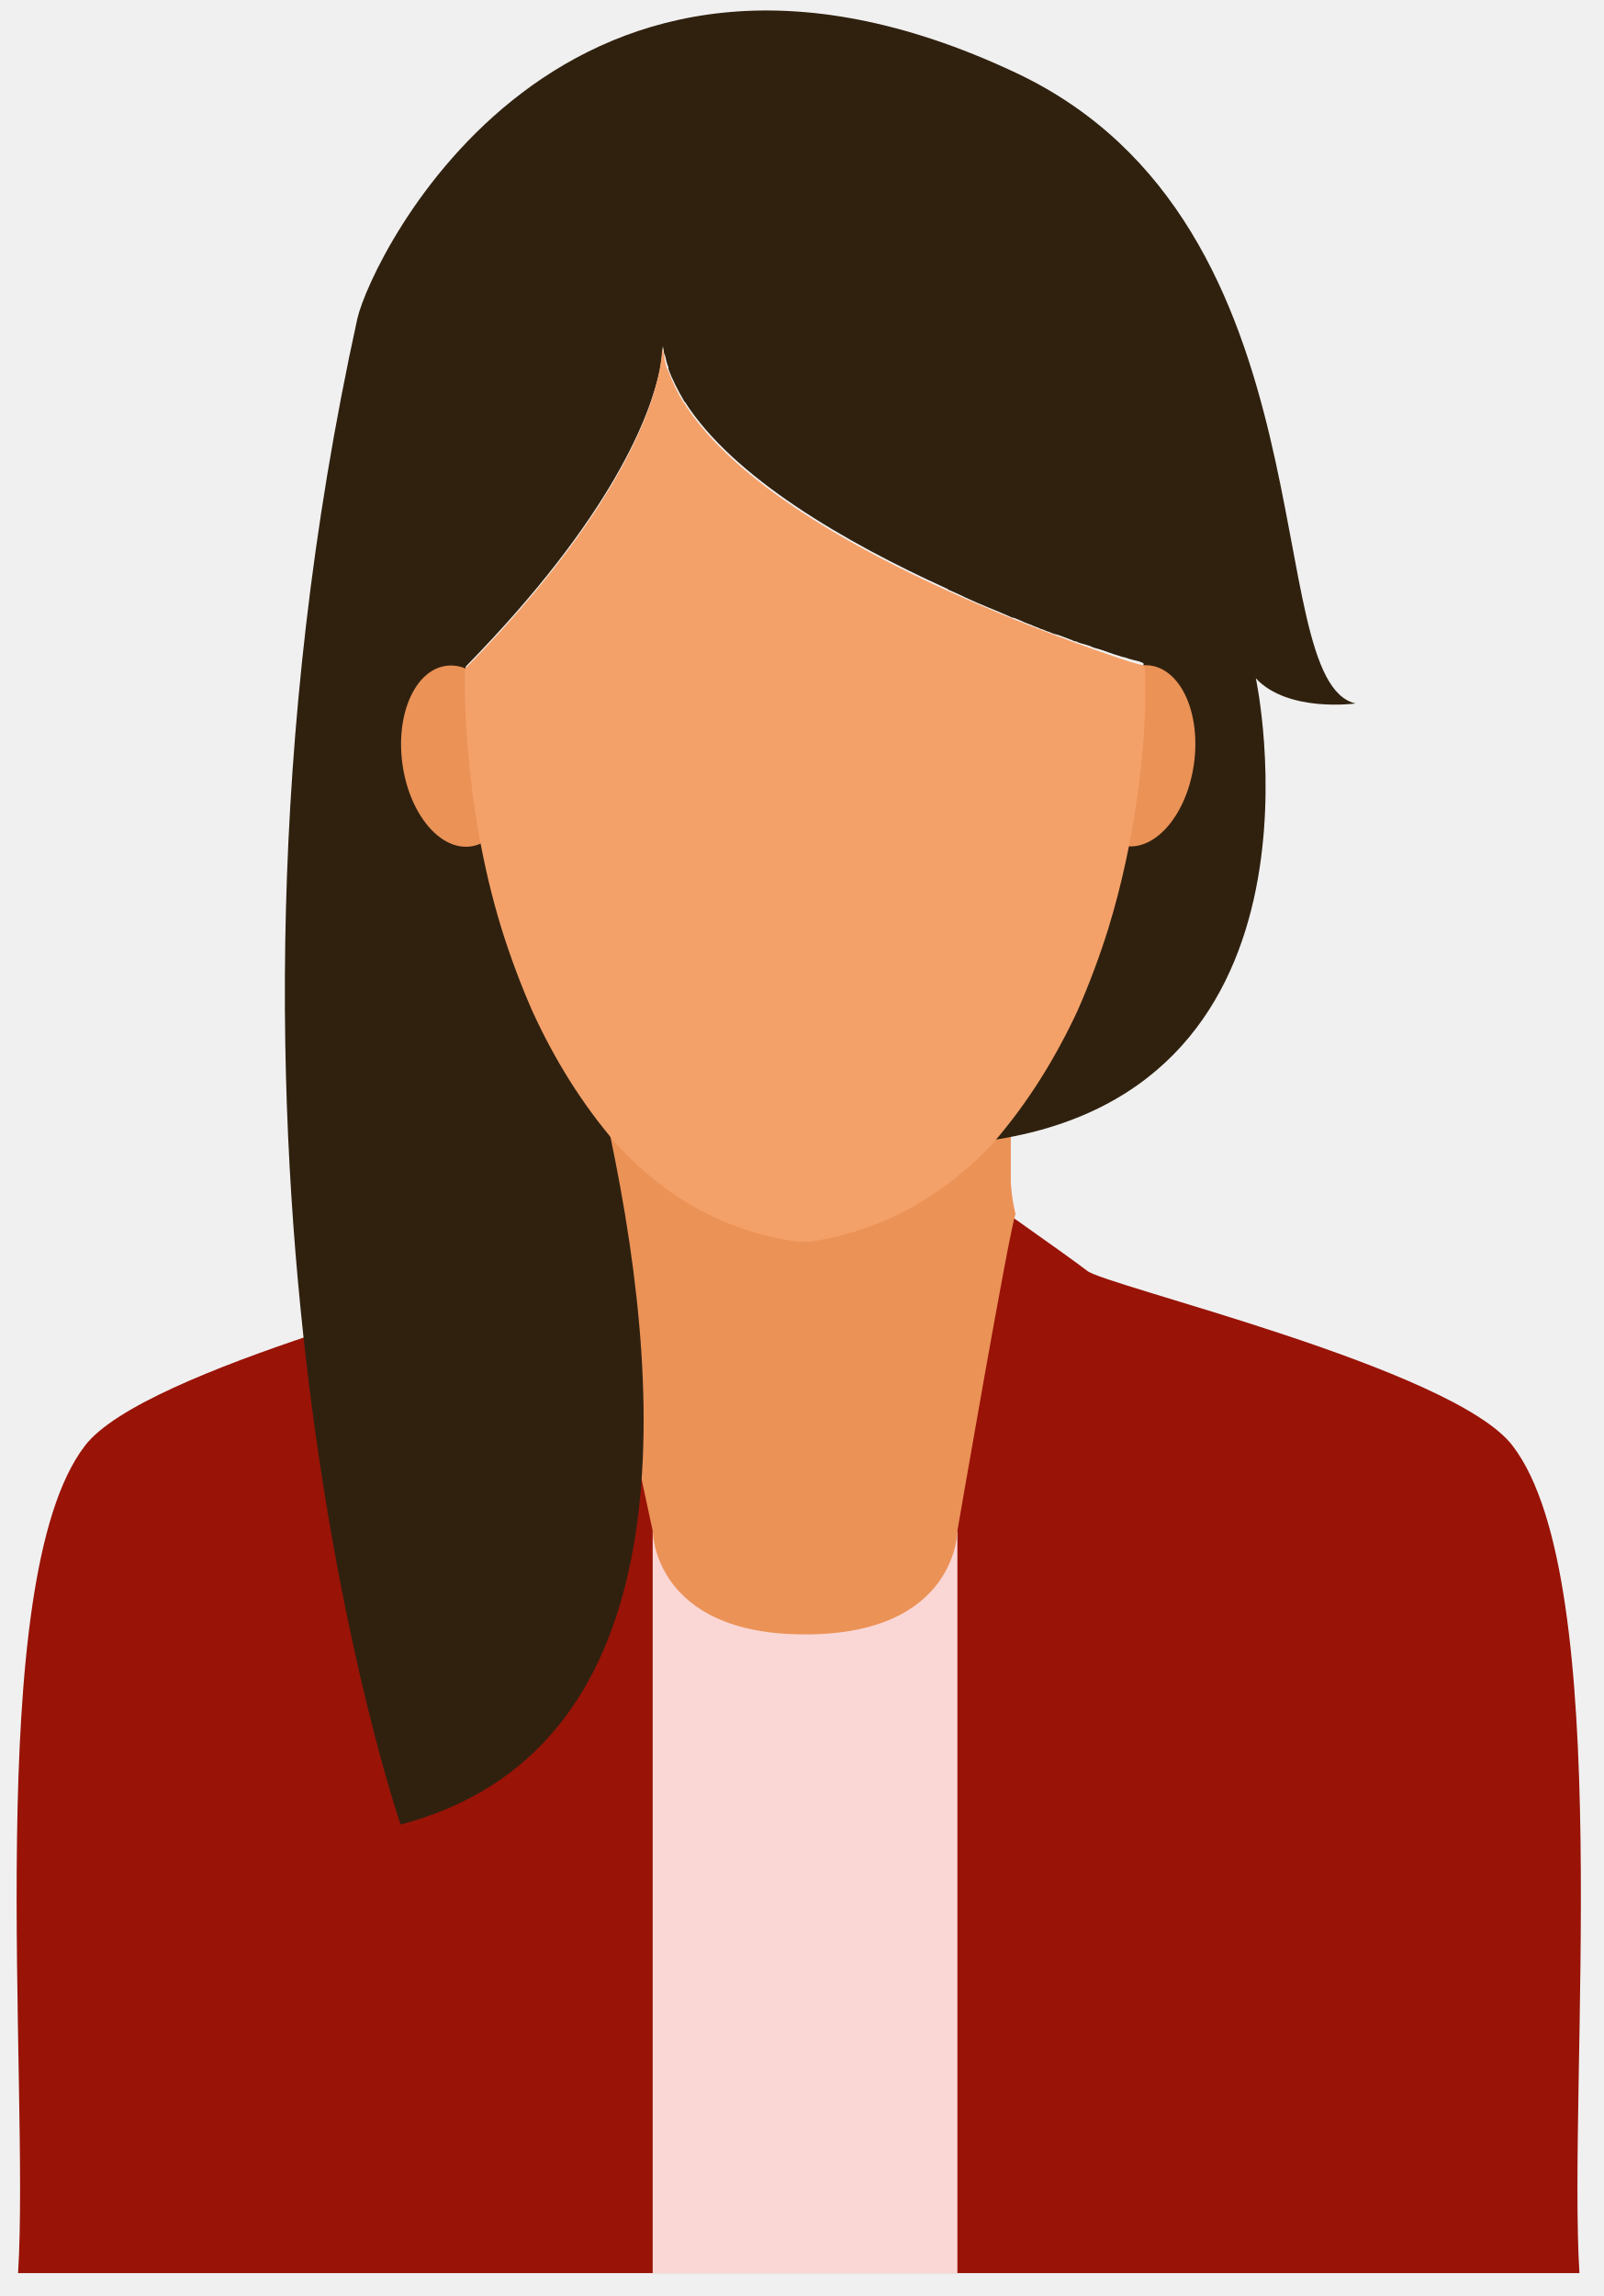
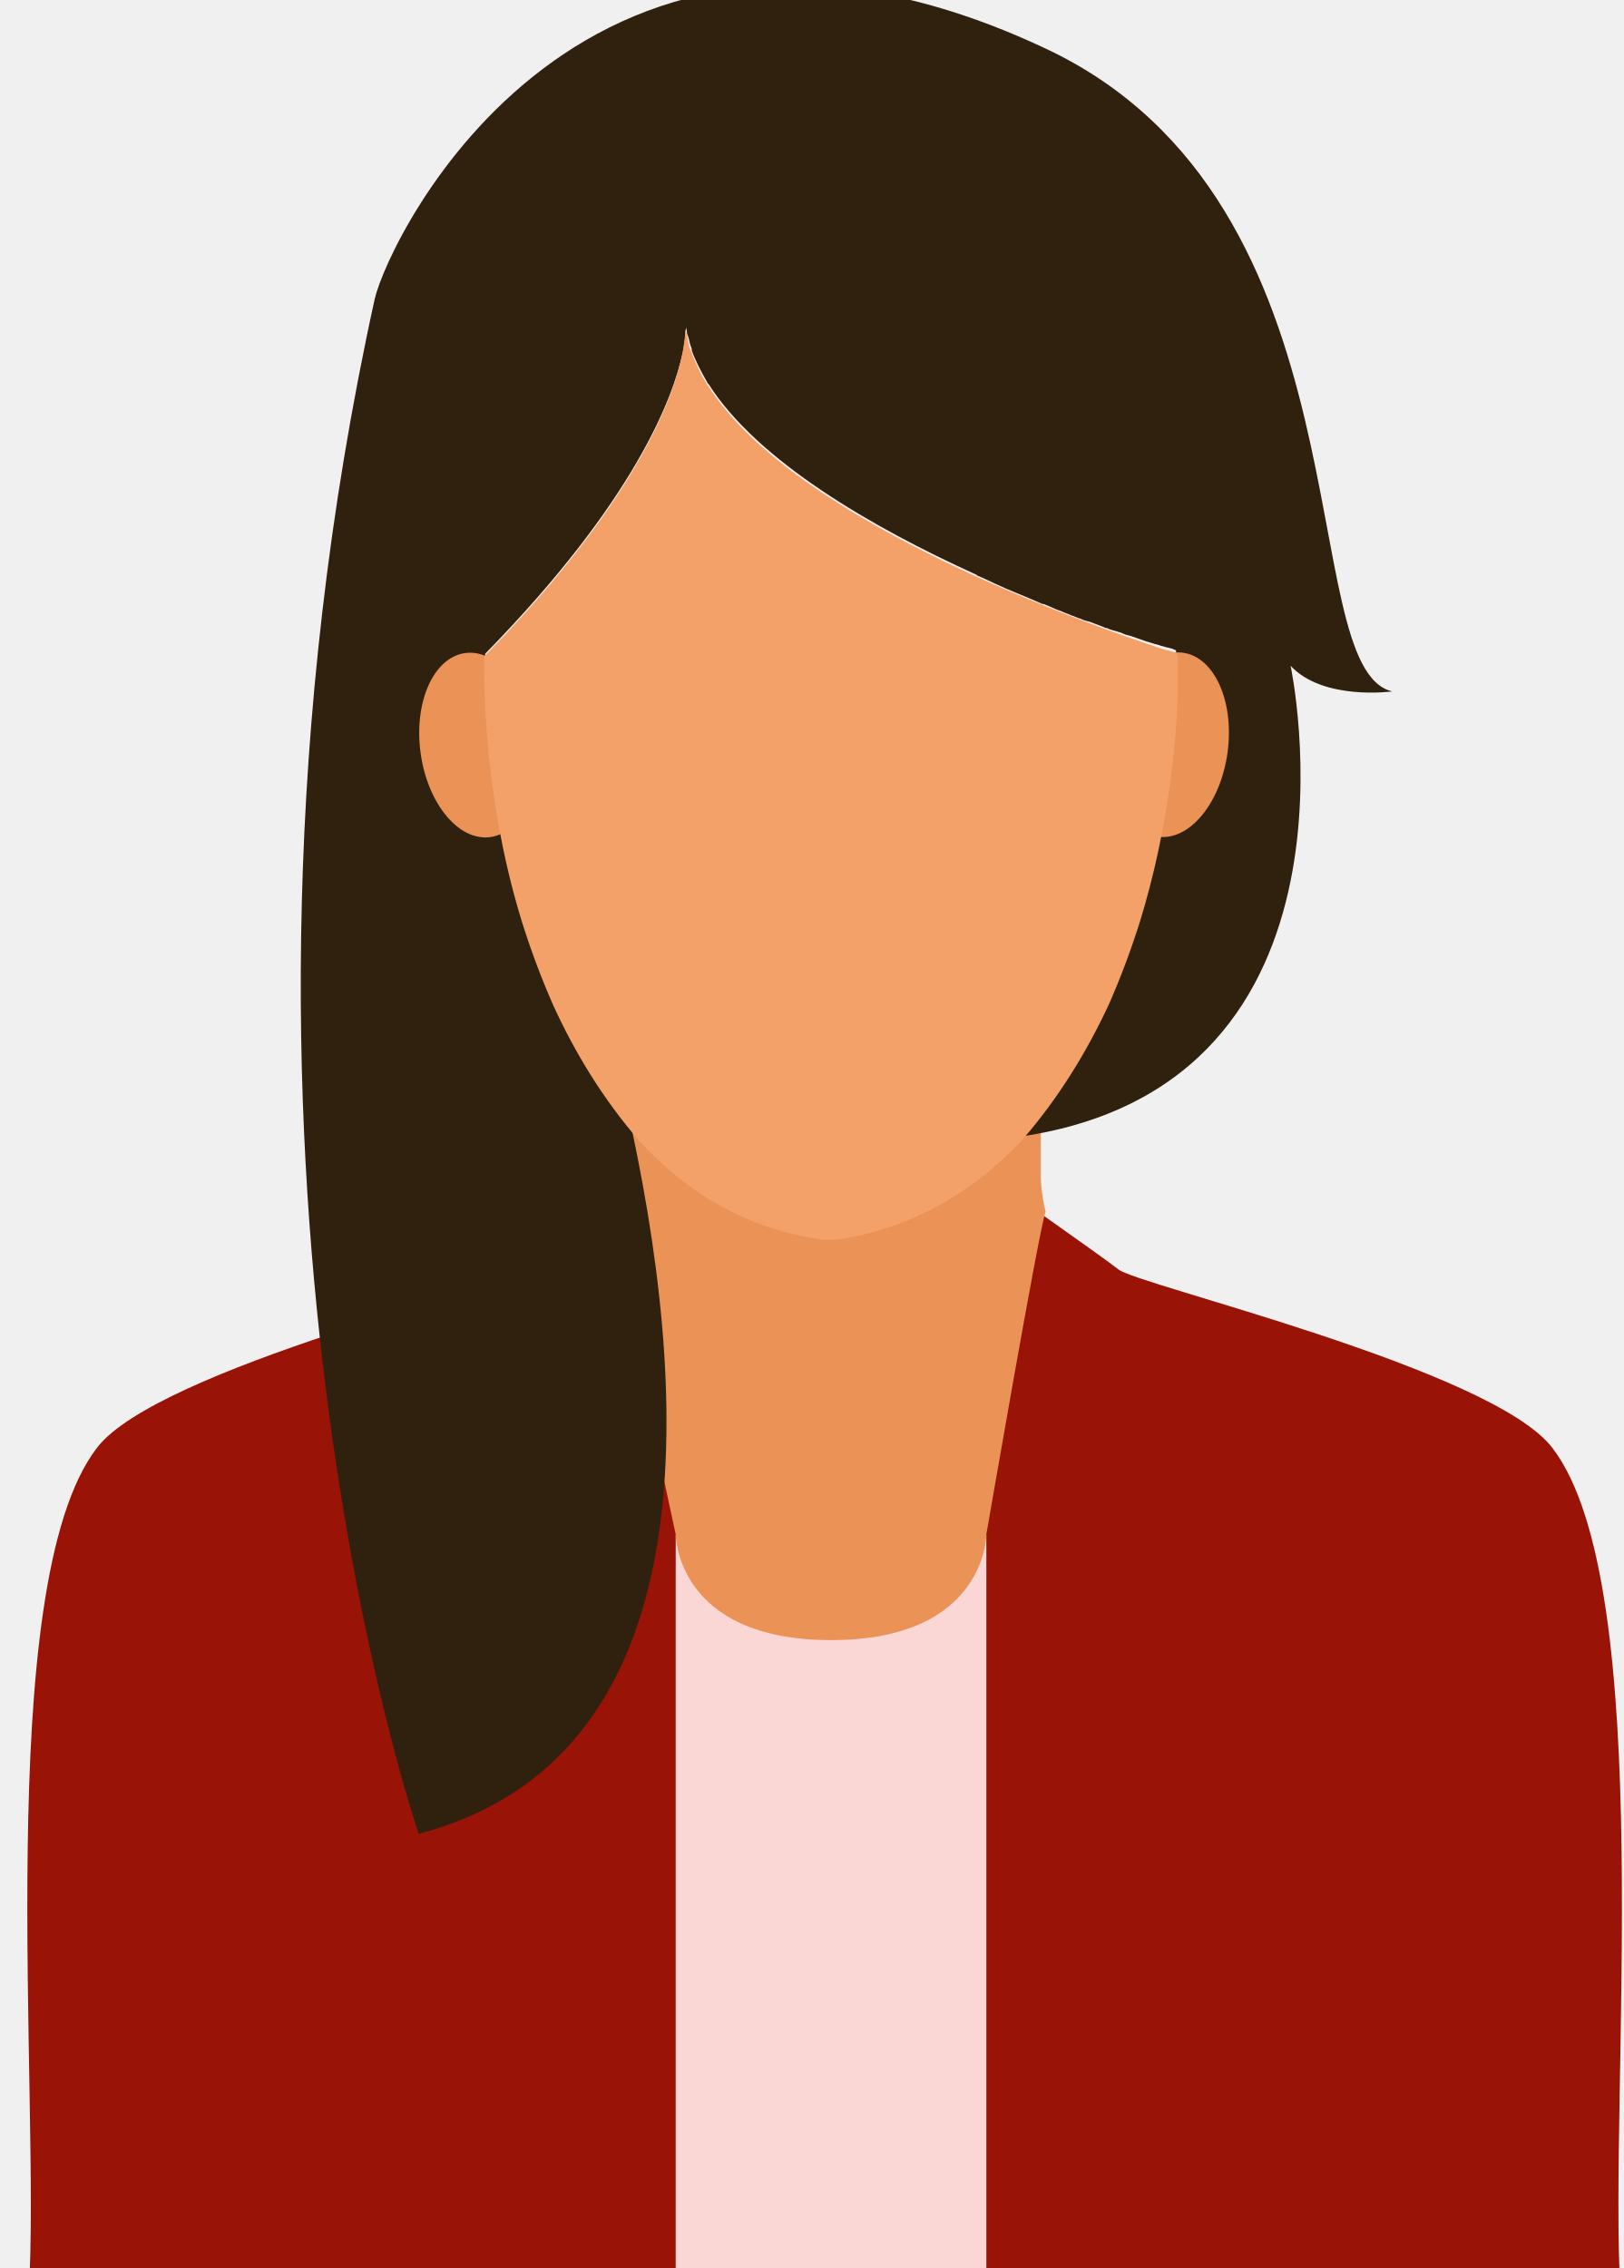
- <svg xmlns="http://www.w3.org/2000/svg" x="0" y="0" aria-hidden="true" style="position: absolute; overflow: hidden;" version="1.1">
-   <g id="master-artboard" viewBox="0 0 222.522 318.54" version="1.0" x="0px" y="0px" width="1400px" height="980px" enable-background="new 0 0 1400 980">
-     <rect id="ee-background" x="0" y="0" width="222.522" height="318.54" style="fill: white; fill-opacity: 0; pointer-events: none;" />
-     <g transform="matrix(1, 0, 0, 1, -474.1789, -282.9135)">
-       <g transform="matrix(1.089929, 0, 0, 1.089929, 374.6704, -331.7572)">
-         <path fill="#991307" d="M283.9,748c-7.5-9.9-52-20.4-54.2-22.3c-2.3-1.8-16.3-11.6-16.3-11.6H193h-20.4c0,0-14,9.8-16.3,11.6    c-2.3,1.8-46.7,12.4-54.2,22.3c-13.2,17.2-7,81.2-8.5,105.3H193h99.4C290.9,829.2,297.1,765.2,283.9,748z" />
-         <path d="M 174.4 758.9 H 213.2 V 853.3 H 174.4 V 758.9 Z" fill="#FAD7D5" />
-         <path fill="#EB9257" d="M219.9,706.6c-0.7,1-1.5,1.9-2.3,2.8c0,0-0.1,0.1-0.1,0.1c-5.9,6.4-13.4,11-22.9,12.2c-0.3,0-0.5,0-0.8,0    c-0.3,0-0.5,0-0.8,0c-9.6-1.3-17.1-5.9-23-12.3c-1.4-1.6-2.7-3.3-3.9-5v9.6H166c0,0,0,2-0.6,4.5c0.8,2,9,40.3,9,40.3    s0,13.2,19.4,13.2c19.4,0,19.4-13.2,19.4-13.2s6.6-38.3,7.4-40.3c-0.5-2.1-0.6-3.8-0.6-4.3V706.6z" />
-         <path fill="#30210F" d="M263.9,653.5c-12.5-2.9-2.2-61-43.3-80.3c-57.6-27.1-82,23.5-83.8,31.3c-23.6,107.4,5.5,191.7,5.5,191.7    c35-9.2,34.4-51.4,26.6-88.1c-4.1-4.9-7.3-10.3-9.7-15.7c-1.5-3.4-2.8-6.9-3.9-10.4c-5.3-17.1-4.7-33.2-4.7-33.2    c18.8-19.2,23.5-32.1,24.7-37.7c0.4-2.2,0.4-3.3,0.4-3.3c0,0.1,0,0.1,0,0.2v0c0,0.2,0.1,0.4,0.1,0.6c0,0.2,0.1,0.5,0.2,0.7    c0,0,0,0,0,0c0.1,0.5,0.2,0.9,0.4,1.4c0,0,0,0.1,0,0.1c0,0,0,0.1,0,0.1c0.5,1.4,1.2,2.7,2,4.1c0,0,0,0.1,0.1,0.1c0,0,0,0,0,0    c6.1,9.6,20.4,17.9,33.4,23.8c0,0,0.1,0,0.1,0.1c0.7,0.3,1.4,0.6,2,0.9c0.1,0,0.1,0.1,0.2,0.1c1.9,0.9,3.8,1.6,5.6,2.4    c0.2,0.1,0.4,0.2,0.6,0.2c0.5,0.2,1,0.4,1.4,0.6c0.3,0.1,0.5,0.2,0.8,0.3c0.4,0.2,0.8,0.3,1.2,0.5c0.4,0.1,0.7,0.3,1.1,0.4    c0.4,0.2,0.8,0.3,1.2,0.4c0.5,0.2,1.1,0.4,1.6,0.6c0.2,0.1,0.4,0.2,0.6,0.2c0.4,0.2,0.8,0.3,1.2,0.4c0.2,0.1,0.4,0.1,0.6,0.2    c0.4,0.2,0.8,0.3,1.2,0.4c0.1,0,0.2,0.1,0.3,0.1c1.1,0.4,2,0.7,2.7,0.9c0,0,0.1,0,0.1,0c0.2,0.1,0.4,0.1,0.6,0.2    c1,0.3,1.4,0.3,1.7,0.5c0.1,0,0.2,0.1,0.2,0.1c0,0.1,0,0.3,0,0.4c0,0.2,0,0.5,0,1c0,1.4,0,2.7,0,4c-0.2,5.6-1,16.3-4.7,28    c-0.1,0.2-0.1,0.4-0.2,0.6c-5.7,18.3-14.5,26.7-14.5,26.7c44.9-6.6,33.7-58.8,33.7-58.8C255.3,654.7,263.9,653.5,263.9,653.5z" />
-         <g>
-           <path d="M 156.9 660.2 A 7.2 11.6 0 0 1 149.7 671.8 A 7.2 11.6 0 0 1 142.5 660.2 A 7.2 11.6 0 0 1 149.7 648.6 A 7.2 11.6 0 0 1 156.9 660.2 Z" transform="matrix(0.9908 -0.1352 0.1352 0.9908 -87.9137 26.3161)" fill="#EB9257" />
-           <path d="M 247.8 660.2 A 11.6 7.2 0 0 1 236.2 667.4 A 11.6 7.2 0 0 1 224.6 660.2 A 11.6 7.2 0 0 1 236.2 653 A 11.6 7.2 0 0 1 247.8 660.2 Z" transform="matrix(0.1352 -0.9908 0.9908 0.1352 -449.8693 804.9277)" fill="#EB9257" />
+ <svg xmlns="http://www.w3.org/2000/svg" id="master-artboard" viewBox="0 0 145.047 202.629" version="1.1" x="0px" y="0px" enable-background="new 0 0 2850 1800" width="145.047px" height="202.629px">
+   <g transform="matrix(0.6562437, 0, 0, 0.6562437, 0.9261694, -2.275391)">
+     <g id="g-2" viewBox="0 0 222.522 318.54" version="1.0" x="0px" y="0px" width="1400px" height="980px" enable-background="new 0 0 1400 980">
+       <rect id="rect-1" x="0" y="0" width="222.522" height="318.54" style="fill: white; fill-opacity: 0; pointer-events: none;" />
+       <g transform="matrix(1, 0, 0, 1, -474.1789, -282.9135)">
+         <g transform="matrix(1.089929, 0, 0, 1.089929, 374.6704, -331.7572)">
+           <path fill="#991307" d="M283.9,748c-7.5-9.9-52-20.4-54.2-22.3c-2.3-1.8-16.3-11.6-16.3-11.6H193h-20.4c0,0-14,9.8-16.3,11.6    c-2.3,1.8-46.7,12.4-54.2,22.3c-13.2,17.2-7,81.2-8.5,105.3H193h99.4C290.9,829.2,297.1,765.2,283.9,748z" />
+           <path d="M 174.4 758.9 H 213.2 V 853.3 H 174.4 V 758.9 Z" fill="#FAD7D5" />
+           <path fill="#EB9257" d="M219.9,706.6c-0.7,1-1.5,1.9-2.3,2.8c0,0-0.1,0.1-0.1,0.1c-5.9,6.4-13.4,11-22.9,12.2c-0.3,0-0.5,0-0.8,0    c-0.3,0-0.5,0-0.8,0c-9.6-1.3-17.1-5.9-23-12.3c-1.4-1.6-2.7-3.3-3.9-5v9.6H166c0,0,0,2-0.6,4.5c0.8,2,9,40.3,9,40.3    s0,13.2,19.4,13.2c19.4,0,19.4-13.2,19.4-13.2s6.6-38.3,7.4-40.3c-0.5-2.1-0.6-3.8-0.6-4.3V706.6z" />
+           <path fill="#30210F" d="M263.9,653.5c-12.5-2.9-2.2-61-43.3-80.3c-57.6-27.1-82,23.5-83.8,31.3c-23.6,107.4,5.5,191.7,5.5,191.7    c35-9.2,34.4-51.4,26.6-88.1c-4.1-4.9-7.3-10.3-9.7-15.7c-1.5-3.4-2.8-6.9-3.9-10.4c-5.3-17.1-4.7-33.2-4.7-33.2    c18.8-19.2,23.5-32.1,24.7-37.7c0.4-2.2,0.4-3.3,0.4-3.3c0,0.1,0,0.1,0,0.2v0c0,0.2,0.1,0.4,0.1,0.6c0,0.2,0.1,0.5,0.2,0.7    c0,0,0,0,0,0c0.1,0.5,0.2,0.9,0.4,1.4c0,0,0,0.1,0,0.1c0,0,0,0.1,0,0.1c0.5,1.4,1.2,2.7,2,4.1c0,0,0,0.1,0.1,0.1c0,0,0,0,0,0    c6.1,9.6,20.4,17.9,33.4,23.8c0,0,0.1,0,0.1,0.1c0.7,0.3,1.4,0.6,2,0.9c0.1,0,0.1,0.1,0.2,0.1c1.9,0.9,3.8,1.6,5.6,2.4    c0.2,0.1,0.4,0.2,0.6,0.2c0.5,0.2,1,0.4,1.4,0.6c0.3,0.1,0.5,0.2,0.8,0.3c0.4,0.2,0.8,0.3,1.2,0.5c0.4,0.1,0.7,0.3,1.1,0.4    c0.4,0.2,0.8,0.3,1.2,0.4c0.5,0.2,1.1,0.4,1.6,0.6c0.2,0.1,0.4,0.2,0.6,0.2c0.4,0.2,0.8,0.3,1.2,0.4c0.2,0.1,0.4,0.1,0.6,0.2    c0.4,0.2,0.8,0.3,1.2,0.4c0.1,0,0.2,0.1,0.3,0.1c1.1,0.4,2,0.7,2.7,0.9c0,0,0.1,0,0.1,0c0.2,0.1,0.4,0.1,0.6,0.2    c1,0.3,1.4,0.3,1.7,0.5c0.1,0,0.2,0.1,0.2,0.1c0,0.1,0,0.3,0,0.4c0,0.2,0,0.5,0,1c0,1.4,0,2.7,0,4c-0.2,5.6-1,16.3-4.7,28    c-0.1,0.2-0.1,0.4-0.2,0.6c-5.7,18.3-14.5,26.7-14.5,26.7c44.9-6.6,33.7-58.8,33.7-58.8C255.3,654.7,263.9,653.5,263.9,653.5z" />
+           <g>
+             <path d="M 156.9 660.2 A 7.2 11.6 0 0 1 149.7 671.8 A 7.2 11.6 0 0 1 142.5 660.2 A 7.2 11.6 0 0 1 149.7 648.6 A 7.2 11.6 0 0 1 156.9 660.2 Z" transform="matrix(0.9908 -0.1352 0.1352 0.9908 -87.9137 26.3161)" fill="#EB9257" />
+             <path d="M 247.8 660.2 A 11.6 7.2 0 0 1 236.2 667.4 A 11.6 7.2 0 0 1 224.6 660.2 A 11.6 7.2 0 0 1 236.2 653 A 11.6 7.2 0 0 1 247.8 660.2 Z" transform="matrix(0.1352 -0.9908 0.9908 0.1352 -449.8693 804.9277)" fill="#EB9257" />
+           </g>
+           <path fill="#F4A169" d="M217.7,709.5c4.6-5.3,8.1-11.1,10.8-16.9c1.5-3.4,2.8-6.9,3.9-10.4c3.6-11.7,4.5-22.5,4.7-28    c0-1.3,0-2.7,0-4c0-1.9,0-1.4-1.9-2c-8.8-2.9-45.8-15.7-56.7-32.8c0,0,0-0.1-0.1-0.1c-0.8-1.3-1.5-2.7-2-4.1    c0-0.1-0.1-0.1-0.1-0.2c-0.2-0.4-0.3-0.9-0.4-1.4c0-0.1,0-0.1,0-0.2c-0.1-0.4-0.2-0.8-0.3-1.2c0,1.7-0.6,15.9-25.1,40.9    c0,0-0.6,16.1,4.7,33.2c1.1,3.5,2.4,7,3.9,10.4c2.7,5.9,6.2,11.7,10.8,17c5.9,6.4,13.4,11,23,12.3c0.3,0,0.5,0,0.8,0    c0.3,0,0.5,0,0.8,0C204.2,720.5,211.7,715.9,217.7,709.5C217.6,709.5,217.6,709.5,217.7,709.5z" />
        </g>
-         <path fill="#F4A169" d="M217.7,709.5c4.6-5.3,8.1-11.1,10.8-16.9c1.5-3.4,2.8-6.9,3.9-10.4c3.6-11.7,4.5-22.5,4.7-28    c0-1.3,0-2.7,0-4c0-1.9,0-1.4-1.9-2c-8.8-2.9-45.8-15.7-56.7-32.8c0,0,0-0.1-0.1-0.1c-0.8-1.3-1.5-2.7-2-4.1    c0-0.1-0.1-0.1-0.1-0.2c-0.2-0.4-0.3-0.9-0.4-1.4c0-0.1,0-0.1,0-0.2c-0.1-0.4-0.2-0.8-0.3-1.2c0,1.7-0.6,15.9-25.1,40.9    c0,0-0.6,16.1,4.7,33.2c1.1,3.5,2.4,7,3.9,10.4c2.7,5.9,6.2,11.7,10.8,17c5.9,6.4,13.4,11,23,12.3c0.3,0,0.5,0,0.8,0    c0.3,0,0.5,0,0.8,0C204.2,720.5,211.7,715.9,217.7,709.5C217.6,709.5,217.6,709.5,217.7,709.5z" />
      </g>
    </g>
  </g>
</svg>
